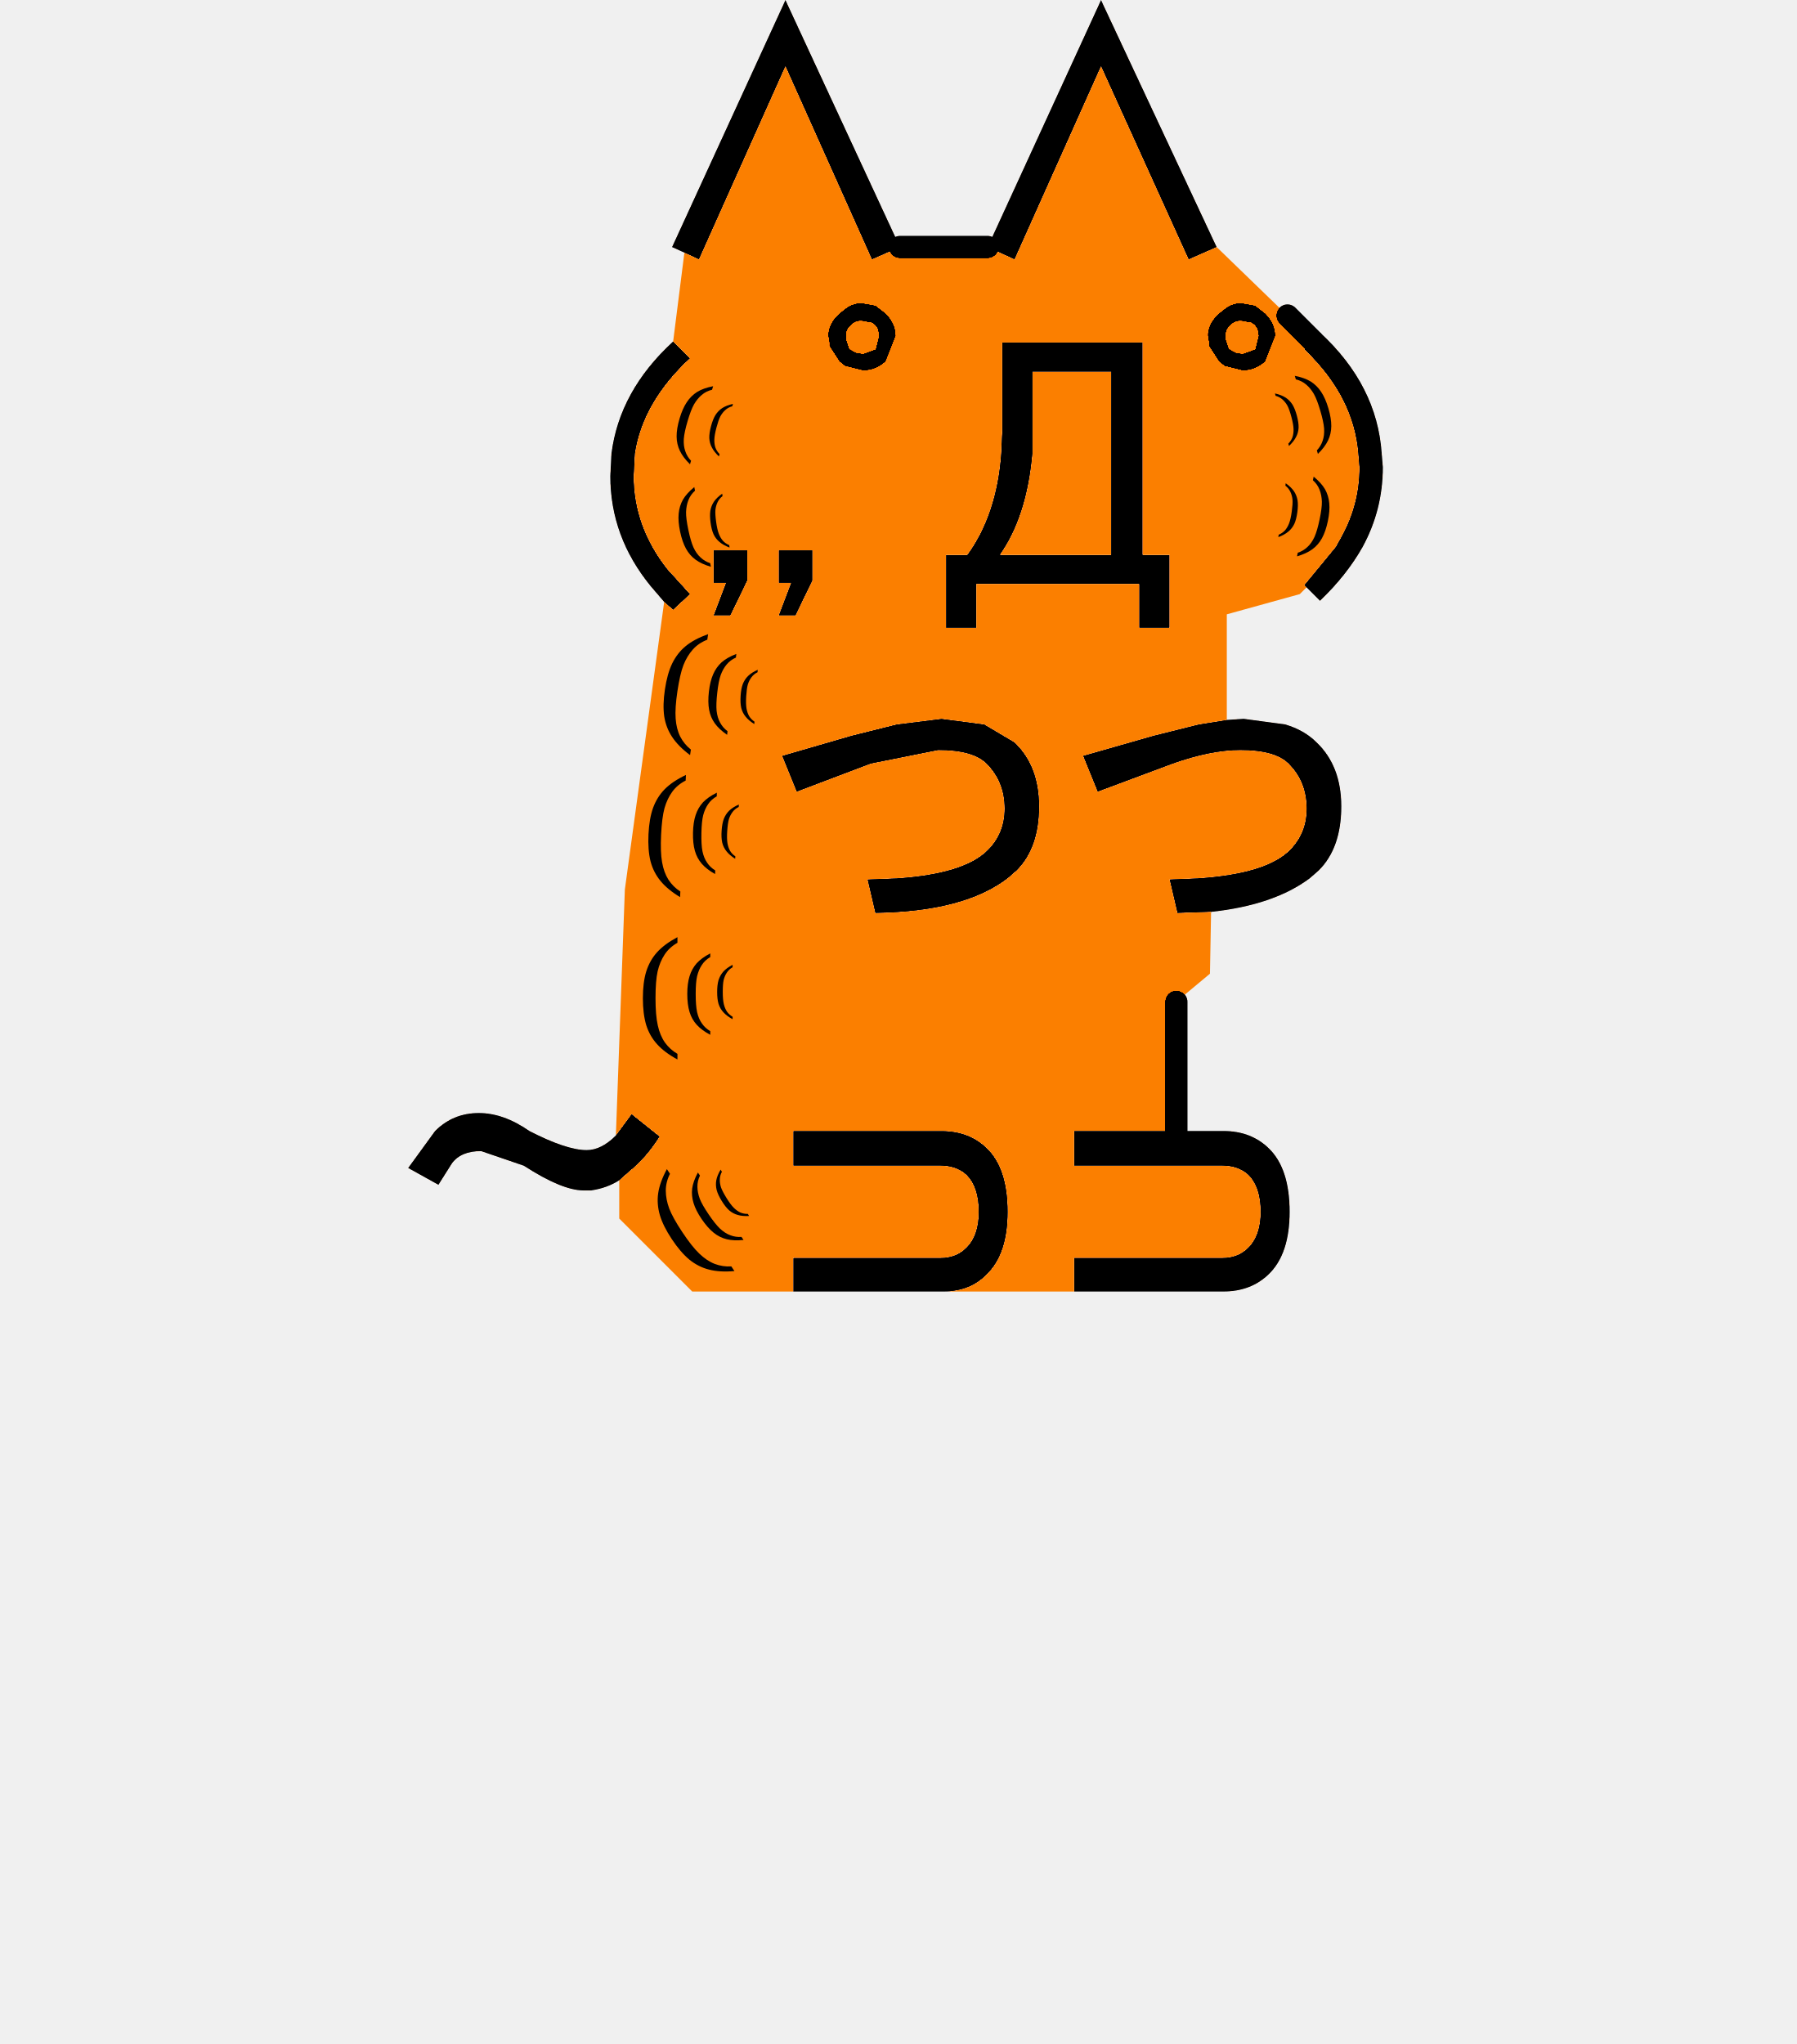
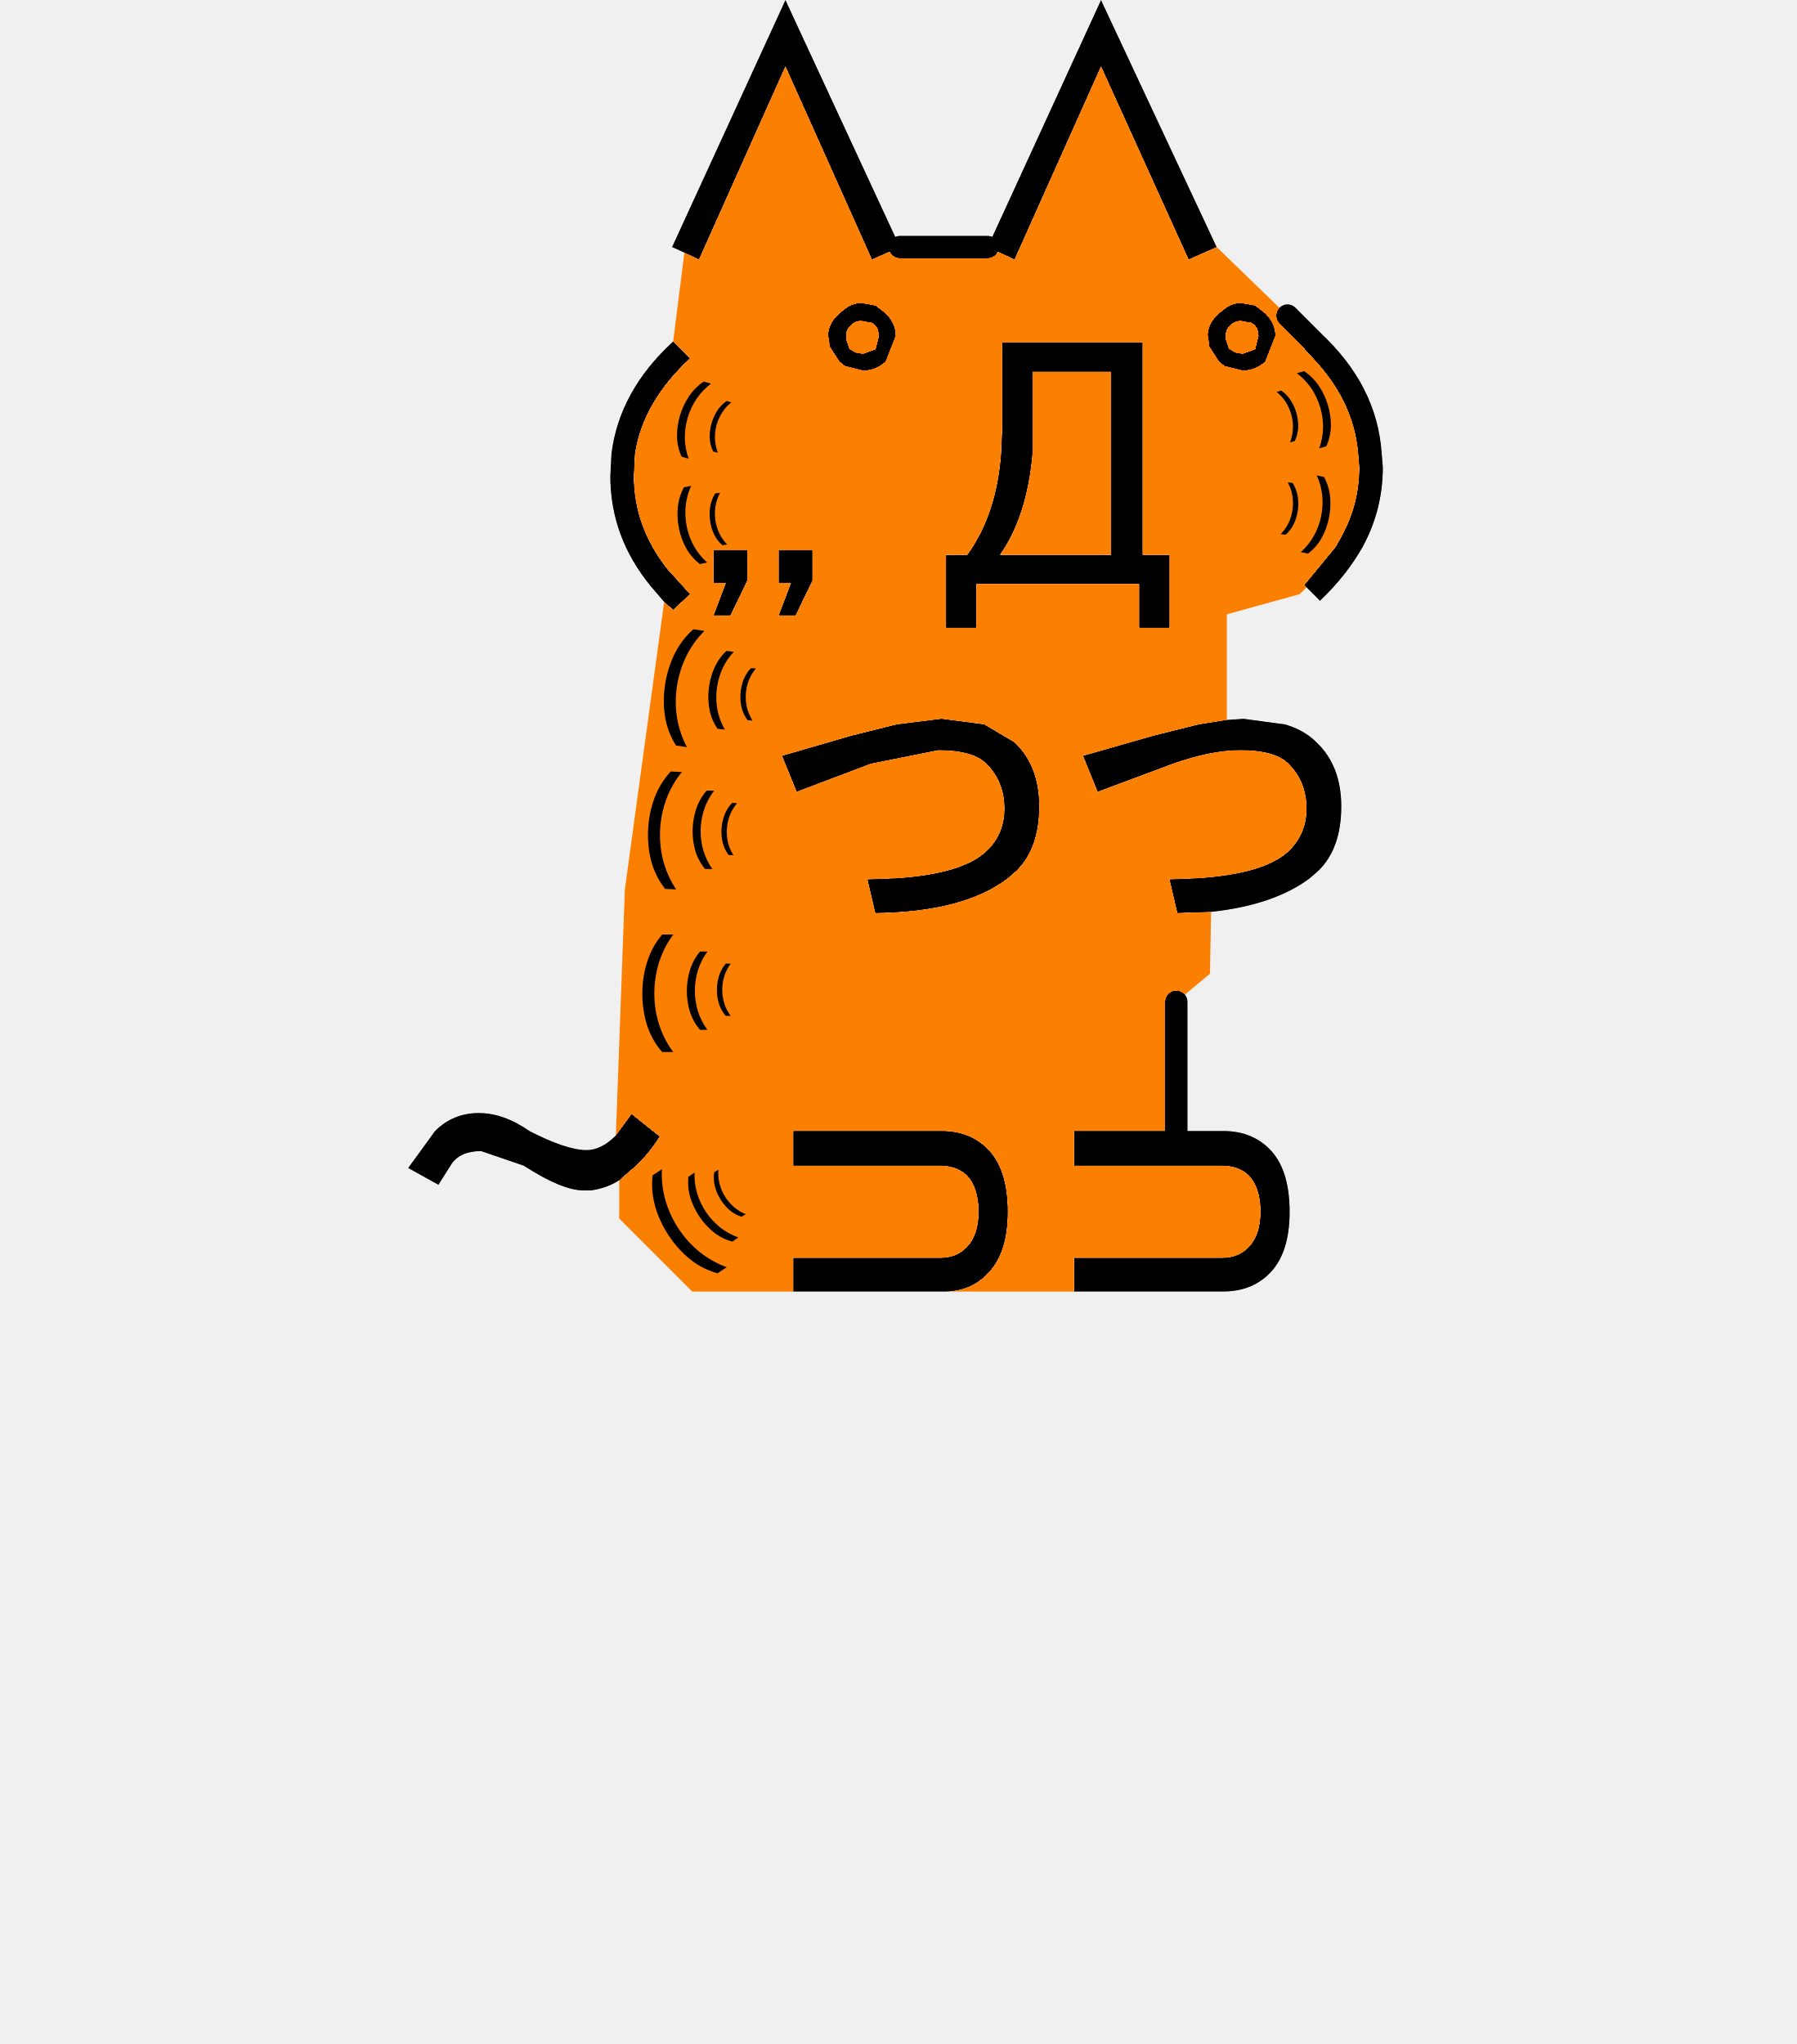
<svg xmlns="http://www.w3.org/2000/svg" xmlns:xlink="http://www.w3.org/1999/xlink" height="182" width="160" version="1.1" id="svg6">
  <defs id="defs4">
    <g id="c">
      <path d="m4.25-60 1.2.55 3.85-8.6 3.9 8.6 1.25-.55 3.15 3.05 1.1 1.1-1.1-1.1 1.15 1.1h-.05l-.35.4.1.1q2.1 2.05 2.3 4.55l.05.6q0 1.65-.8 3.1l-.25.45-1.4 1.7.1.1-.3.3-3.25.9v4.7l-1.25.2-2 .5-3.15.9.65 1.6L12.5-37q1.7-.6 3-.6 1.55 0 2.15.6.8.8.8 2 0 1.1-.75 1.85-1.05 1.05-4.1 1.25l-1.25.05.35 1.5 1.5-.05-.05 2.75-1.5 1.25v5.75H8.1v1.55h6.6q.7 0 1.15.4.55.55.55 1.65 0 1.05-.55 1.6-.45.45-1.15.45H8.1v1.5H2.3q1.2 0 1.95-.8.9-.9.9-2.75 0-1.9-.9-2.8-.8-.8-2.05-.8h-6.6v1.55h6.55q.7 0 1.15.4.55.55.55 1.65 0 1.05-.55 1.6-.45.45-1.15.45H-4.4v1.5h-4.5l-3.25-3.25v-1.7l.45-.4q.75-.6 1.35-1.55l-1.25-1-.7.95.4-10.95 1.75-12.8.4.35.75-.7-1-1.1q-1.5-1.9-1.5-4.15l.05-1q.35-2.3 2.45-4.25l-.75-.75.5-3.95.65.3 3.85-8.6 3.85 8.6L.35-60h3.9m2 9.2v-3.65h3.5v8.15H4.8Q6-48 6.25-50.8M4.9-51.9l-.05 1.1q-.2 2.7-1.5 4.5H2.4v3.25h1.35V-45H11v1.95h1.35v-3.25h-1.2v-9.45H4.9v3.85m.55 13.95-1.35-.8L2.2-39l-2 .25-2 .5-3.1.9.65 1.6L-.95-37l3-.6q1.55 0 2.15.6.8.8.8 2 0 1.1-.75 1.85Q3.2-32.1.2-31.9l-1.3.05.35 1.5q3.95-.05 5.9-1.55l.4-.35q1-1 1-2.85 0-1.8-1.1-2.85M-7.2-43.6l.75-1.55v-1.35h-1.5v1.45h.55l-.55 1.45h.75m2.15 0h.75l.75-1.55v-1.35h-1.5v1.45h.55l-.55 1.45" fill="#fff" fill-rule="evenodd" transform="translate(21.55 71)" id="path1" />
      <path d="m14.45-60-1.25.55-3.9-8.6-3.85 8.6-1.2-.55L9.3-71l5.15 11M.35-60l-1.25.55-3.85-8.6-3.85 8.6-.65-.3-.55-.25 5.05-11 5.1 11m-10.1 4.2.75.75q-2.1 1.95-2.45 4.25l-.05 1q0 2.25 1.5 4.15l1 1.1-.75.7-.4-.35-.6-.7q-1.8-2.2-1.8-4.9l.05-1q.35-2.8 2.75-5m-2.55 35.35.7-.95 1.25 1q-.6.95-1.35 1.55l-.45.4q-.55.35-1.25.45h-.35q-.95 0-2.65-1.1l-1.9-.65q-.9 0-1.3.55l-.6.95-1.35-.75 1.2-1.65q.8-.8 1.95-.8 1.1 0 2.25.8 1.65.85 2.55.85.65 0 1.3-.65m7.9 6.95V-15h6.55q.7 0 1.15-.45.55-.55.55-1.6 0-1.1-.55-1.65-.45-.4-1.15-.4H-4.4v-1.55h6.6q1.25 0 2.05.8.9.9.9 2.8 0 1.85-.9 2.75-.75.8-1.95.8h-6.7m12.5 0V-15h6.6q.7 0 1.15-.45.55-.55.55-1.6 0-1.1-.55-1.65-.45-.4-1.15-.4H8.1v-1.55h6.65q1.25 0 2.05.8.9.9.9 2.8 0 1.85-.9 2.75-.8.8-2.05.8H8.1m6.1-16.9-1.5.05-.35-1.5 1.25-.05q3.05-.2 4.1-1.25.75-.75.75-1.85 0-1.2-.8-2-.6-.6-2.15-.6-1.3 0-3 .6l-3.35 1.25-.65-1.6 3.15-.9 2-.5 1.25-.2.75-.05 1.85.25q.85.25 1.4.8Q20-36.9 20-35.1q0 1.85-1 2.85l-.4.35q-1.6 1.2-4.4 1.5m4.25-14.45-.1-.1 1.4-1.7.25-.45q.8-1.45.8-3.1l-.05-.6q-.2-2.5-2.3-4.55l-.1-.1.35-.4h.05l.3-.35q2.55 2.35 2.75 5.4l.05.6q0 1.9-.9 3.55-.7 1.25-1.9 2.4l-.6-.6M4.9-51.9v-3.85h6.25v9.45h1.2v3.25H11V-45H3.75v1.95H2.4v-3.25h.95q1.3-1.8 1.5-4.5l.05-1.1m1.35 1.1Q6-48 4.8-46.3h4.95v-8.15h-3.5v3.65m-.8 12.85q1.1 1.05 1.1 2.85 0 1.85-1 2.85l-.4.35q-1.95 1.5-5.9 1.55l-.35-1.5 1.3-.05q3-.2 4.05-1.25Q5-33.9 5-35q0-1.2-.8-2-.6-.6-2.15-.6l-3 .6-3.3 1.25-.65-1.6 3.1-.9 2-.5 2-.25 1.9.25 1.35.8m-10.5-5.65.55-1.45h-.55v-1.45h1.5v1.35l-.75 1.55h-.75m-2.15 0h-.75l.55-1.45h-.55v-1.45h1.5v1.35l-.75 1.55" fill-rule="evenodd" transform="translate(21.55 71)" id="path2" />
      <path d="M12.65-20.65v-5.75m6.05-29.45-1.1-1.1M4.25-60H.35" fill="none" stroke="#000" stroke-linecap="round" stroke-linejoin="round" transform="translate(21.55 71)" id="path3" />
    </g>
    <g id="d" transform="translate(.8)">
      <use height="3" transform="matrix(1.005 0 0 1 -.804 0)" width="4.65" xlink:href="#a" id="use3" />
      <use height="3" transform="matrix(1.005 0 0 1 16.096 0)" width="4.65" xlink:href="#a" id="use4" />
    </g>
    <path d="M1.35 0h.2l.55.1.45.35q.45.45.45 1L2.55 2.6q-.45.4-1 .4l-.8-.2-.25-.2-.45-.7v-.15L0 1.45v-.1q.05-.5.5-.9l.25-.2Q1 .05 1.3 0h.05m.45.85L1.55.8Q1.2.75 1 1q-.2.15-.2.45v.15l.15.45H1l.05.05.2.1.3.05.55-.2.15-.6-.05-.3L2.1 1 2.05.95 1.9.85h-.1" fill-rule="evenodd" id="b" />
    <use height="3" transform="translate(.8)" width="3" xlink:href="#b" id="a" />
    <filter style="color-interpolation-filters:sRGB;" id="filter7" x="0" y="0" width="1" height="1">
      <feComposite in2="SourceGraphic" operator="arithmetic" k1="7.896" k2="0" result="composite1" id="feComposite6" />
      <feColorMatrix in="composite1" values="1" type="saturate" result="colormatrix1" id="feColorMatrix6" />
      <feFlood flood-opacity="1" flood-color="rgb(223,74,0)" result="flood1" id="feFlood6" />
      <feBlend in="flood1" in2="colormatrix1" mode="multiply" result="blend1" id="feBlend6" />
      <feBlend in2="blend1" mode="screen" result="blend2" id="feBlend7" />
      <feColorMatrix in="blend2" values="1" type="saturate" result="colormatrix2" id="feColorMatrix7" />
      <feComposite in="colormatrix2" in2="SourceGraphic" operator="in" k2="1" result="composite2" id="feComposite7" />
    </filter>
  </defs>
  <g transform="matrix(2 0 0 2 79.441 142)" id="g6" style="filter:url(#filter7)">
    <use height="57.5" transform="translate(-21.55 -71)" width="43.4" xlink:href="#c" id="use5" />
    <use height="3" transform="translate(-3.65 -57.5)" width="21.55" xlink:href="#d" id="use6" />
  </g>
  <g id="layer1" transform="translate(-4.3443117e-4,2.0777091e-4)">
-     <text xml:space="preserve" style="writing-mode:lr-tb;direction:ltr;fill:#000000" x="67.091" y="54.871" id="text19" transform="rotate(8.48875)">
-       <tspan id="tspan19" x="67.091" y="54.871">(</tspan>
-     </text>
-     <text xml:space="preserve" style="writing-mode:lr-tb;direction:ltr;fill:#000000" x="60.709" y="74.317" id="text20" transform="rotate(2.749915)">
-       <tspan id="tspan20" x="60.709" y="74.317">(</tspan>
-     </text>
-     <text xml:space="preserve" style="writing-mode:lr-tb;direction:ltr;fill:#000000" x="56.716" y="91.777" id="text21">
-       <tspan id="tspan21" x="56.716" y="91.777">(</tspan>
-     </text>
-     <text xml:space="preserve" style="writing-mode:lr-tb;direction:ltr;fill:#000000" x="-11.615" y="127.907" id="text22" transform="rotate(-33.53154)">
-       <tspan id="tspan22" x="-11.615" y="127.907">(</tspan>
-     </text>
-     <text xml:space="preserve" style="font-size:8px;writing-mode:lr-tb;direction:ltr;fill:#000000" x="69.327" y="55.98" id="text23" transform="rotate(6.497173)">
-       <tspan id="tspan23" x="69.327" y="55.98">(</tspan>
-     </text>
-     <text xml:space="preserve" style="font-size:8px;writing-mode:lr-tb;direction:ltr;fill:#000000" x="62.9" y="74.766" id="text24" transform="rotate(1.208022)">
-       <tspan id="tspan24" x="62.9" y="74.766">(</tspan>
-     </text>
-     <text xml:space="preserve" style="font-size:8px;writing-mode:lr-tb;direction:ltr;fill:#000000" x="60.841" y="90.436" id="text25">
-       <tspan id="tspan25" x="60.841" y="90.436">(</tspan>
-     </text>
-     <text xml:space="preserve" style="font-size:8px;writing-mode:lr-tb;direction:ltr;fill:#000000" x="-9.477" y="126.84" id="text26" transform="rotate(-34.09889)">
-       <tspan id="tspan26" x="-9.477" y="126.84">(</tspan>
-     </text>
-     <text xml:space="preserve" style="font-size:5.333px;writing-mode:lr-tb;direction:ltr;fill:#000000" x="69.444" y="59.02" id="text27" transform="rotate(3.571206)">
-       <tspan id="tspan27" x="69.444" y="59.02">(</tspan>
-     </text>
-     <text xml:space="preserve" style="font-size:5.333px;writing-mode:lr-tb;direction:ltr;fill:#000000" x="68.908" y="70.693" id="text28" transform="rotate(3.901436)">
-       <tspan id="tspan28" x="68.908" y="70.693">(</tspan>
-     </text>
-     <text xml:space="preserve" style="font-size:5.333px;writing-mode:lr-tb;direction:ltr;fill:#000000" x="63.625" y="89.611" id="text29">
-       <tspan id="tspan29" x="63.625" y="89.611">(</tspan>
-     </text>
-     <text xml:space="preserve" style="font-size:5.333px;writing-mode:lr-tb;direction:ltr;fill:#000000" x="-1.527" y="126.033" id="text30" transform="rotate(-31.59975)">
-       <tspan id="tspan30" x="-1.527" y="126.033">(</tspan>
-     </text>
-     <text xml:space="preserve" style="font-size:8px;writing-mode:lr-tb;direction:ltr;fill:#000000" x="68.246" y="20.486" id="text31" transform="rotate(16.49996)">
-       <tspan id="tspan31" x="68.246" y="20.486">(</tspan>
-     </text>
-     <text xml:space="preserve" style="font-size:8px;writing-mode:lr-tb;direction:ltr;fill:#000000" x="49.237" y="60.645" id="text32" transform="rotate(-11.80251)">
-       <tspan id="tspan32" x="49.237" y="60.645">(</tspan>
-     </text>
-     <text xml:space="preserve" style="font-size:5.333px;writing-mode:lr-tb;direction:ltr;fill:#000000" x="70.71" y="21.666" id="text33" transform="rotate(14.90857)">
-       <tspan id="tspan33" x="70.71" y="21.666">(</tspan>
-     </text>
-     <text xml:space="preserve" style="font-size:5.333px;writing-mode:lr-tb;direction:ltr;fill:#000000" x="56.163" y="55.953" id="text34" transform="rotate(-7.772965)">
-       <tspan id="tspan34" x="56.163" y="55.953">(</tspan>
-     </text>
-     <text xml:space="preserve" style="font-size:8px;writing-mode:lr-tb;direction:ltr;fill:#000000" x="-103.45" y="70.377" id="text35" transform="matrix(-0.9588199,0.2840148,0.2840148,0.9588199,0,0)">
-       <tspan id="tspan35" x="-103.45" y="70.377">(</tspan>
-     </text>
-     <text xml:space="preserve" style="font-size:8px;writing-mode:lr-tb;direction:ltr;fill:#000000" x="-125.589" y="23.166" id="text36" transform="matrix(-0.9788584,-0.204539,-0.204539,0.9788584,0,0)">
-       <tspan id="tspan36" x="-125.589" y="23.166">(</tspan>
-     </text>
-     <text xml:space="preserve" style="font-size:5.333px;writing-mode:lr-tb;direction:ltr;fill:#000000" x="-102.305" y="66.769" id="text37" transform="matrix(-0.9663376,0.2572774,0.2572774,0.9663376,0,0)">
-       <tspan id="tspan37" x="-102.305" y="66.769">(</tspan>
-     </text>
-     <text xml:space="preserve" style="font-size:5.333px;writing-mode:lr-tb;direction:ltr;fill:#000000" x="-120.864" y="30.851" id="text38" transform="matrix(-0.9908118,-0.1352481,-0.1352481,0.9908118,0,0)">
-       <tspan id="tspan38" x="-120.864" y="30.851">(</tspan>
-     </text>
+     <path d="m 67.571,51.583 q 0,-1.464 0.42,-2.82 0.432,-1.368 1.344,-2.46 h 0.996 q -0.84,1.128 -1.272,2.484 -0.42,1.356 -0.42,2.784 0,1.392 0.42,2.736 0.432,1.332 1.26,2.46 h -0.984 q -0.912,-1.056 -1.344,-2.388 -0.42,-1.344 -0.42,-2.796 z" id="text19" transform="rotate(8.48875)" aria-label="(" />
+     <path d="m 61.189,71.029 q 0,-1.464 0.42,-2.82 0.432,-1.368 1.344,-2.46 h 0.996 q -0.84,1.128 -1.272,2.484 -0.42,1.356 -0.42,2.784 0,1.392 0.42,2.736 0.432,1.332 1.26,2.46 h -0.984 q -0.912,-1.056 -1.344,-2.388 -0.42,-1.344 -0.42,-2.796 z" id="text20" transform="rotate(2.749915)" aria-label="(" />
+     <path d="m 57.196,88.489 q 0,-1.464 0.42,-2.82 0.432,-1.368 1.344,-2.46 h 0.996 q -0.84,1.128 -1.272,2.484 -0.42,1.356 -0.42,2.784 0,1.392 0.42,2.736 0.432,1.332 1.26,2.46 h -0.984 q -0.912,-1.056 -1.344,-2.388 -0.42,-1.344 -0.42,-2.796 z" id="text21" aria-label="(" />
+     <path d="m -11.135,124.619 q 0,-1.464 0.42,-2.82 0.432,-1.368 1.344,-2.46 h 0.996 q -0.84,1.128 -1.272,2.484 -0.42,1.356 -0.42,2.784 0,1.392 0.42,2.736 0.432,1.332 1.26,2.46 h -0.984 q -0.912,-1.056 -1.344,-2.388 -0.42,-1.344 -0.42,-2.796 z" id="text22" transform="rotate(-33.53154)" aria-label="(" />
+     <path d="m 69.647,53.788 q 0,-0.976 0.28,-1.88 0.288,-0.912 0.896,-1.64 h 0.664 q -0.56,0.752 -0.848,1.656 -0.28,0.904 -0.28,1.856 0,0.928 0.28,1.824 0.288,0.888 0.84,1.64 h -0.656 q -0.608,-0.704 -0.896,-1.592 -0.28,-0.896 -0.28,-1.864 z" id="text23" style="font-size:8px" transform="rotate(6.497173)" aria-label="(" />
+     <path d="m 63.22,72.574 q 0,-0.976 0.28,-1.88 0.288,-0.912 0.896,-1.64 h 0.664 q -0.56,0.752 -0.848,1.656 -0.28,0.904 -0.28,1.856 0,0.928 0.28,1.824 0.288,0.888 0.84,1.64 h -0.656 q -0.608,-0.704 -0.896,-1.592 -0.28,-0.896 -0.28,-1.864 z" id="text24" style="font-size:8px" transform="rotate(1.208022)" aria-label="(" />
+     <path d="m 61.161,88.244 q 0,-0.976 0.28,-1.88 0.288,-0.912 0.896,-1.64 h 0.664 q -0.56,0.752 -0.848,1.656 -0.28,0.904 -0.28,1.856 0,0.928 0.28,1.824 0.288,0.888 0.84,1.64 h -0.656 q -0.608,-0.704 -0.896,-1.592 -0.28,-0.896 -0.28,-1.864 z" id="text25" style="font-size:8px" aria-label="(" />
+     <path d="m -9.157,124.648 q 0,-0.976 0.28,-1.88 0.288,-0.912 0.896,-1.64 h 0.664 q -0.56,0.752 -0.848,1.656 -0.28,0.904 -0.28,1.856 0,0.928 0.28,1.824 0.288,0.888 0.84,1.64 h -0.656 q -0.608,-0.704 -0.896,-1.592 -0.28,-0.896 -0.28,-1.864 z" id="text26" style="font-size:8px" transform="rotate(-34.09889)" aria-label="(" />
+     <path d="m 69.657,57.559 q 0,-0.651 0.187,-1.253 0.192,-0.608 0.597,-1.093 h 0.443 q -0.373,0.501 -0.565,1.104 -0.187,0.603 -0.187,1.237 0,0.619 0.187,1.216 0.192,0.592 0.56,1.093 H 70.441 Q 70.036,59.393 69.844,58.801 69.657,58.204 69.657,57.559 Z" id="text27" style="font-size:5.333px" transform="rotate(3.571206)" aria-label="(" />
+     <path d="m 69.121,69.232 q 0,-0.651 0.187,-1.253 0.192,-0.608 0.597,-1.093 h 0.443 q -0.373,0.501 -0.565,1.104 -0.187,0.603 -0.187,1.237 0,0.619 0.187,1.216 0.192,0.592 0.56,1.093 H 69.905 Q 69.5,71.066 69.308,70.474 69.121,69.877 69.121,69.232 Z" id="text28" style="font-size:5.333px" transform="rotate(3.901436)" aria-label="(" />
+     <path d="m 63.838,88.15 q 0,-0.651 0.187,-1.253 0.192,-0.608 0.597,-1.093 h 0.443 q -0.373,0.501 -0.565,1.104 -0.187,0.603 -0.187,1.237 0,0.619 0.187,1.216 0.192,0.592 0.56,1.093 h -0.437 q -0.405,-0.469 -0.597,-1.061 -0.187,-0.597 -0.187,-1.243 z" id="text29" style="font-size:5.333px" aria-label="(" />
+     <path d="m -1.313,124.572 q 0,-0.651 0.187,-1.253 0.192,-0.608 0.597,-1.093 h 0.443 q -0.373,0.501 -0.565,1.104 -0.187,0.603 -0.187,1.237 0,0.619 0.187,1.216 0.192,0.592 0.56,1.093 h -0.437 q -0.405,-0.469 -0.597,-1.061 -0.187,-0.597 -0.187,-1.243 z" id="text30" style="font-size:5.333px" transform="rotate(-31.59975)" aria-label="(" />
+     <path d="m 68.566,18.294 q 0,-0.976 0.28,-1.88 0.288,-0.912 0.896,-1.64 h 0.664 q -0.56,0.752 -0.848,1.656 -0.28,0.904 -0.28,1.856 0,0.928 0.28,1.824 0.288,0.888 0.84,1.64 h -0.656 q -0.608,-0.704 -0.896,-1.592 -0.28,-0.896 -0.28,-1.864 z" id="text31" style="font-size:8px" transform="rotate(16.49996)" aria-label="(" />
+     <path d="m 49.557,58.453 q 0,-0.976 0.28,-1.88 0.288,-0.912 0.896,-1.64 h 0.664 q -0.56,0.752 -0.848,1.656 -0.28,0.904 -0.28,1.856 0,0.928 0.28,1.824 0.288,0.888 0.84,1.64 h -0.656 q -0.608,-0.704 -0.896,-1.592 -0.28,-0.896 -0.28,-1.864 z" id="text32" style="font-size:8px" transform="rotate(-11.80251)" aria-label="(" />
+     <path d="m 70.924,20.205 q 0,-0.651 0.187,-1.253 0.192,-0.608 0.597,-1.093 h 0.443 q -0.373,0.501 -0.565,1.104 -0.187,0.603 -0.187,1.237 0,0.619 0.187,1.216 0.192,0.592 0.56,1.093 H 71.708 Q 71.302,22.04 71.11,21.448 70.924,20.85 70.924,20.205 Z" id="text33" style="font-size:5.333px" transform="rotate(14.90857)" aria-label="(" />
+     <path d="m 56.376,54.491 q 0,-0.651 0.187,-1.253 0.192,-0.608 0.597,-1.093 h 0.443 q -0.373,0.501 -0.565,1.104 -0.187,0.603 -0.187,1.237 0,0.619 0.187,1.216 0.192,0.592 0.56,1.093 h -0.437 q -0.405,-0.469 -0.597,-1.061 -0.187,-0.597 -0.187,-1.243 z" id="text34" style="font-size:5.333px" transform="rotate(-7.772965)" aria-label="(" />
+     <path d="m -103.13,68.185 q 0,-0.976 0.28,-1.88 0.288,-0.912 0.896,-1.64 h 0.664 q -0.56,0.752 -0.848,1.656 -0.28,0.904 -0.28,1.856 0,0.928 0.28,1.824 0.288,0.888 0.84,1.64 h -0.656 q -0.608,-0.704 -0.896,-1.592 -0.28,-0.896 -0.28,-1.864 z" id="text35" style="font-size:8px" transform="matrix(-0.9588199,0.2840148,0.2840148,0.9588199,0,0)" aria-label="(" />
+     <path d="m -125.269,20.974 q 0,-0.976 0.28,-1.88 0.288,-0.912 0.896,-1.64 h 0.664 q -0.56,0.752 -0.848,1.656 -0.28,0.904 -0.28,1.856 0,0.928 0.28,1.824 0.288,0.888 0.84,1.64 h -0.656 q -0.608,-0.704 -0.896,-1.592 -0.28,-0.896 -0.28,-1.864 z" id="text36" style="font-size:8px" transform="matrix(-0.9788584,-0.204539,-0.204539,0.9788584,0,0)" aria-label="(" />
+     <path d="m -102.092,65.308 q 0,-0.651 0.187,-1.253 0.192,-0.608 0.597,-1.093 h 0.443 q -0.373,0.501 -0.565,1.104 -0.187,0.603 -0.187,1.237 0,0.619 0.187,1.216 0.192,0.592 0.56,1.093 h -0.437 q -0.405,-0.469 -0.597,-1.061 -0.187,-0.597 -0.187,-1.243 z" id="text37" style="font-size:5.333px" transform="matrix(-0.9663376,0.2572774,0.2572774,0.9663376,0,0)" aria-label="(" />
+     <path d="m -120.651,29.39 q 0,-0.651 0.187,-1.253 0.192,-0.608 0.597,-1.093 h 0.443 q -0.373,0.501 -0.565,1.104 -0.187,0.603 -0.187,1.237 0,0.619 0.187,1.216 0.192,0.592 0.56,1.093 h -0.437 q -0.405,-0.469 -0.597,-1.061 -0.187,-0.597 -0.187,-1.243 z" id="text38" style="font-size:5.333px" transform="matrix(-0.9908118,-0.1352481,-0.1352481,0.9908118,0,0)" aria-label="(" />
  </g>
</svg>
